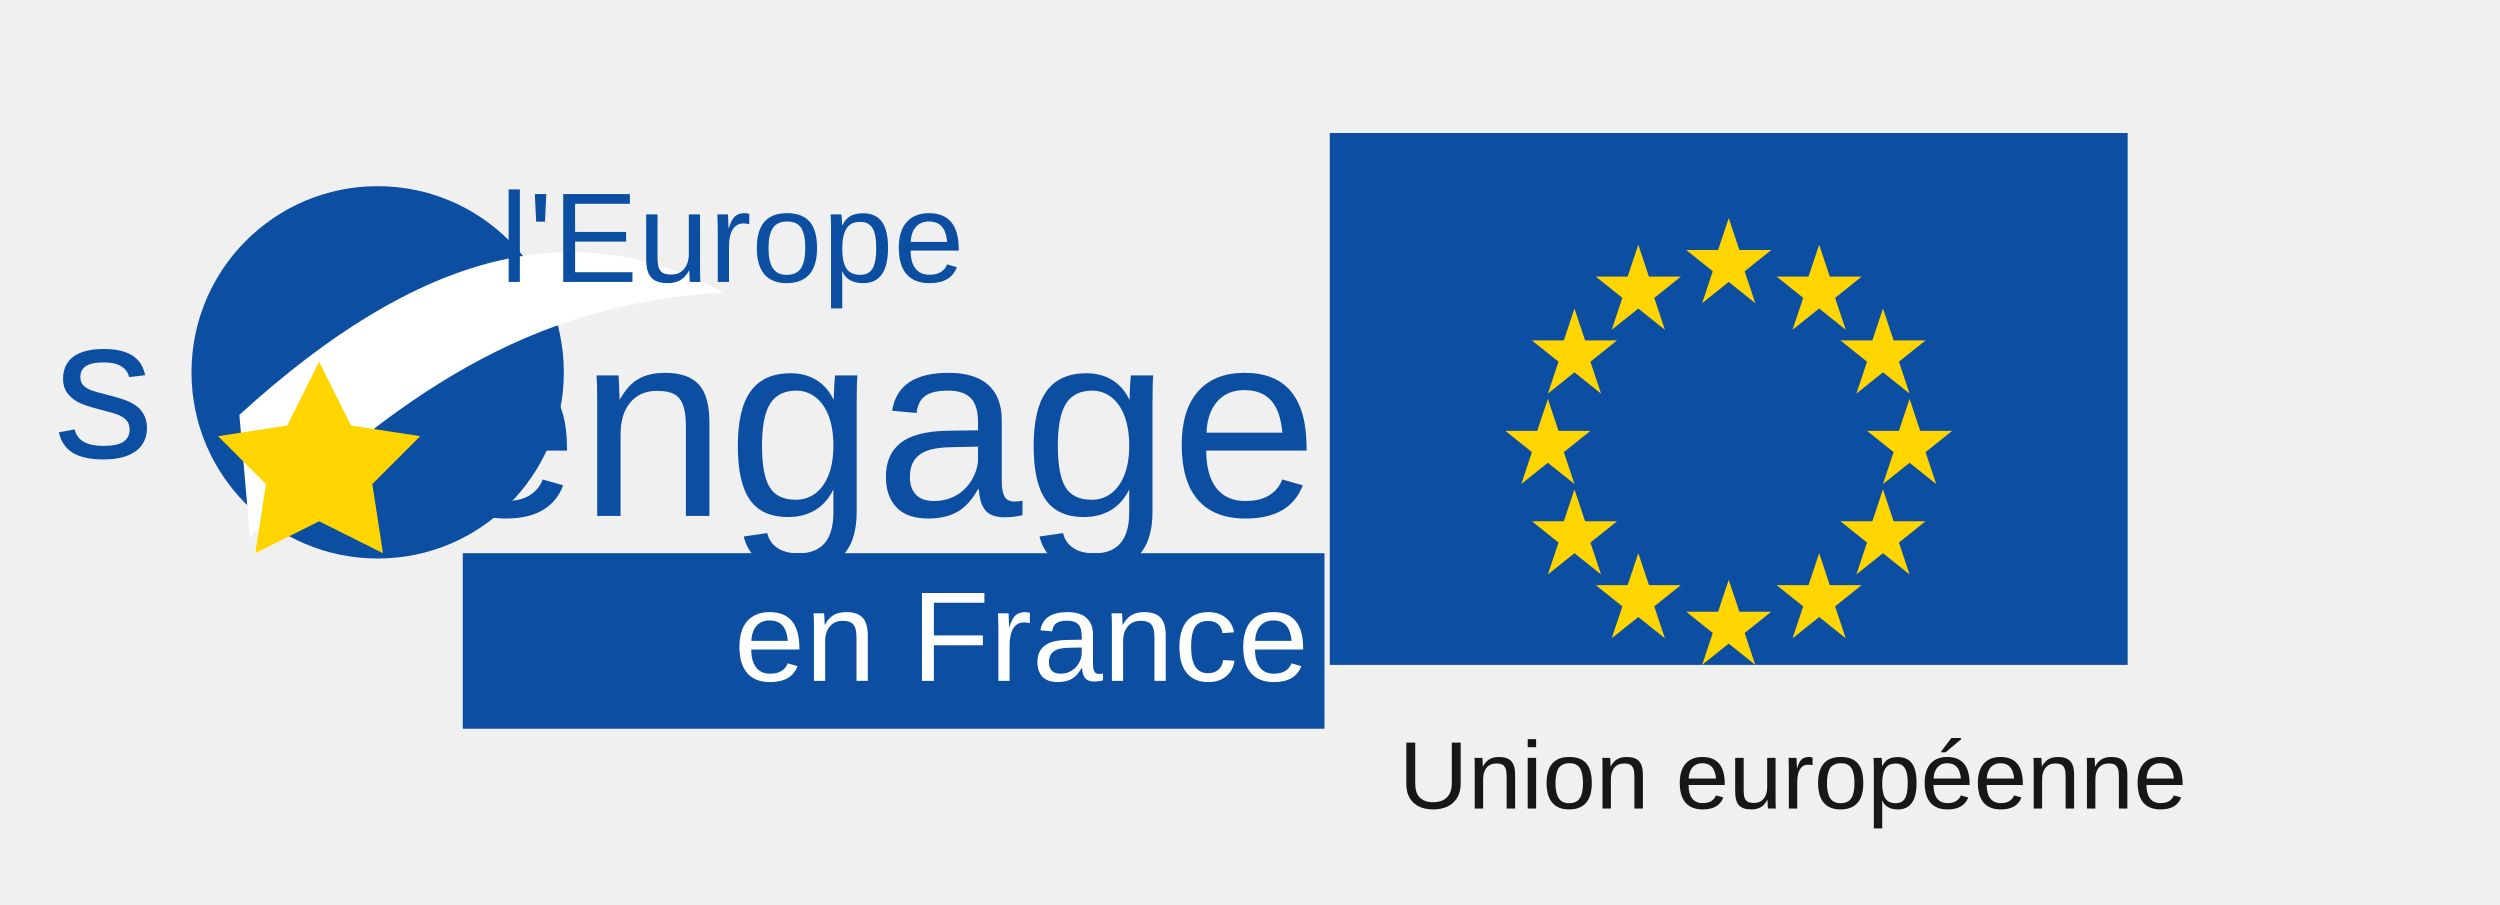
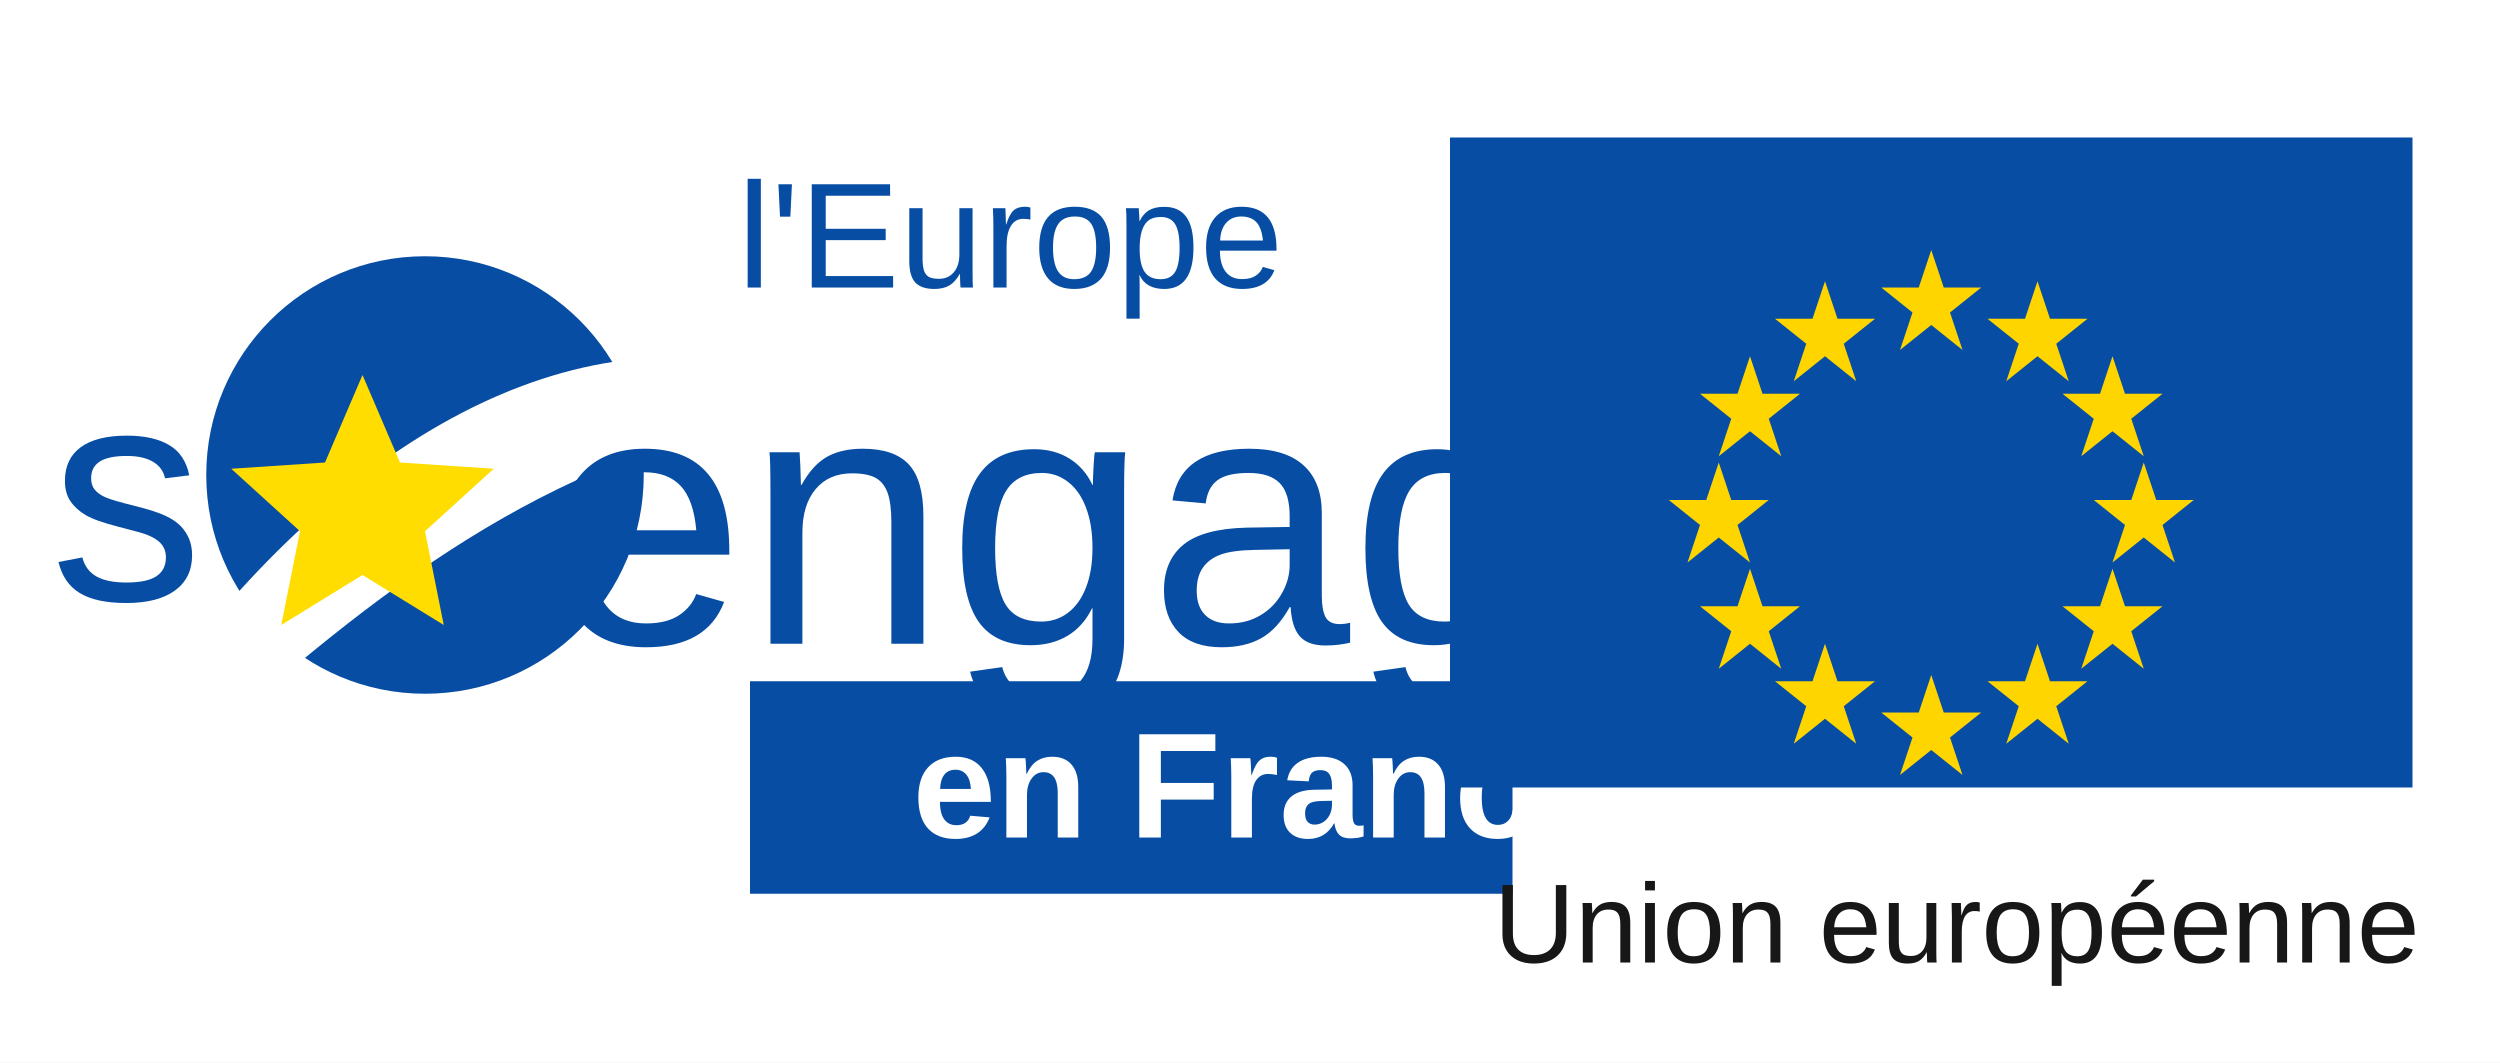
- <svg xmlns="http://www.w3.org/2000/svg" viewBox="0 0 470 170" role="img" aria-labelledby="title desc">
-   <g transform="translate(10 22)">
-     <text x="0" y="64" fill="#0b4ea2" font-family="Arial, Helvetica, sans-serif" font-size="38" font-weight="400">s</text>
-     <g transform="translate(26 13)">
-       <circle cx="35" cy="35" r="35" fill="#0b4ea2" />
-       <path d="M9 43c34-31 63-38 91-23C63 22 38 40 11 66Z" fill="#fff" />
-       <path d="M24 33 30 45 43 47 34 56 36 69 24 63 12 69 14 56 5 47 18 45Z" fill="#ffd500" />
+ <svg xmlns="http://www.w3.org/2000/svg" viewBox="0 0 400 170" role="img" aria-labelledby="title desc">
+   <rect width="400" height="170" fill="#fff" />
+   <g transform="translate(8 21)">
+     <text x="0" y="75" fill="#064da3" font-family="Arial, Helvetica, sans-serif" font-size="49" font-weight="400">s</text>
+     <g transform="translate(25 20)">
+       <circle cx="35" cy="35" r="35" fill="#064da3" />
+       <path d="M4 55c31-35 68-49 101-31C66 27 38 45 9 70Z" fill="#fff" />
+       <path d="M25 19 31 33 46 34 35 44 38 59 25 51 12 59 15 44 4 34 19 33Z" fill="#ffdd00" />
    </g>
-     <text x="84" y="31" fill="#0b4ea2" font-family="Arial, Helvetica, sans-serif" font-size="24">l'Europe</text>
-     <text x="71" y="75" fill="#0b4ea2" font-family="Arial, Helvetica, sans-serif" font-size="50" font-weight="400">engage</text>
-     <rect x="77" y="82" width="162" height="33" fill="#0b4ea2" />
-     <text x="128" y="106" fill="#fff" font-family="Arial, Helvetica, sans-serif" font-size="24">en France</text>
+     <text x="110" y="25" fill="#064da3" font-family="Arial, Helvetica, sans-serif" font-size="24">l'Europe</text>
+     <text x="79" y="82" fill="#064da3" font-family="Arial, Helvetica, sans-serif" font-size="58" font-weight="400">engage</text>
+     <rect x="112" y="88" width="122" height="34" fill="#064da3" />
+     <text x="138" y="113" fill="#fff" font-family="Arial, Helvetica, sans-serif" font-size="24" font-weight="700">en France</text>
  </g>
-   <g transform="translate(250 25)">
-     <rect x="0" y="0" width="150" height="100" fill="#0b4ea2" />
-     <g fill="#ffd500" transform="translate(75 50)">
+   <g transform="translate(232 22)">
+     <rect x="0" y="0" width="154" height="104" fill="#064da3" />
+     <g fill="#ffd500" transform="translate(77 52)">
      <polygon points="0,-34 2,-28 8,-28 3,-24 5,-18 0,-22 -5,-18 -3,-24 -8,-28 -2,-28" />
      <polygon points="17,-29 19,-23 25,-23 20,-19 22,-13 17,-17 12,-13 14,-19 9,-23 15,-23" />
      <polygon points="29,-17 31,-11 37,-11 32,-7 34,-1 29,-5 24,-1 26,-7 21,-11 27,-11" />
      <polygon points="34,0 36,6 42,6 37,10 39,16 34,12 29,16 31,10 26,6 32,6" />
      <polygon points="29,17 31,23 37,23 32,27 34,33 29,29 24,33 26,27 21,23 27,23" />
      <polygon points="17,29 19,35 25,35 20,39 22,45 17,41 12,45 14,39 9,35 15,35" />
      <polygon points="0,34 2,40 8,40 3,44 5,50 0,46 -5,50 -3,44 -8,40 -2,40" />
      <polygon points="-17,29 -15,35 -9,35 -14,39 -12,45 -17,41 -22,45 -20,39 -25,35 -19,35" />
      <polygon points="-29,17 -27,23 -21,23 -26,27 -24,33 -29,29 -34,33 -32,27 -37,23 -31,23" />
      <polygon points="-34,0 -32,6 -26,6 -31,10 -29,16 -34,12 -39,16 -37,10 -42,6 -36,6" />
      <polygon points="-29,-17 -27,-11 -21,-11 -26,-7 -24,-1 -29,-5 -34,-1 -32,-7 -37,-11 -31,-11" />
      <polygon points="-17,-29 -15,-23 -9,-23 -14,-19 -12,-13 -17,-17 -22,-13 -20,-19 -25,-23 -19,-23" />
    </g>
-     <text x="13" y="127" fill="#171717" font-family="Arial, Helvetica, sans-serif" font-size="18">Union européenne</text>
+     <text x="7" y="132" fill="#171717" font-family="Arial, Helvetica, sans-serif" font-size="18">Union européenne</text>
  </g>
</svg>
